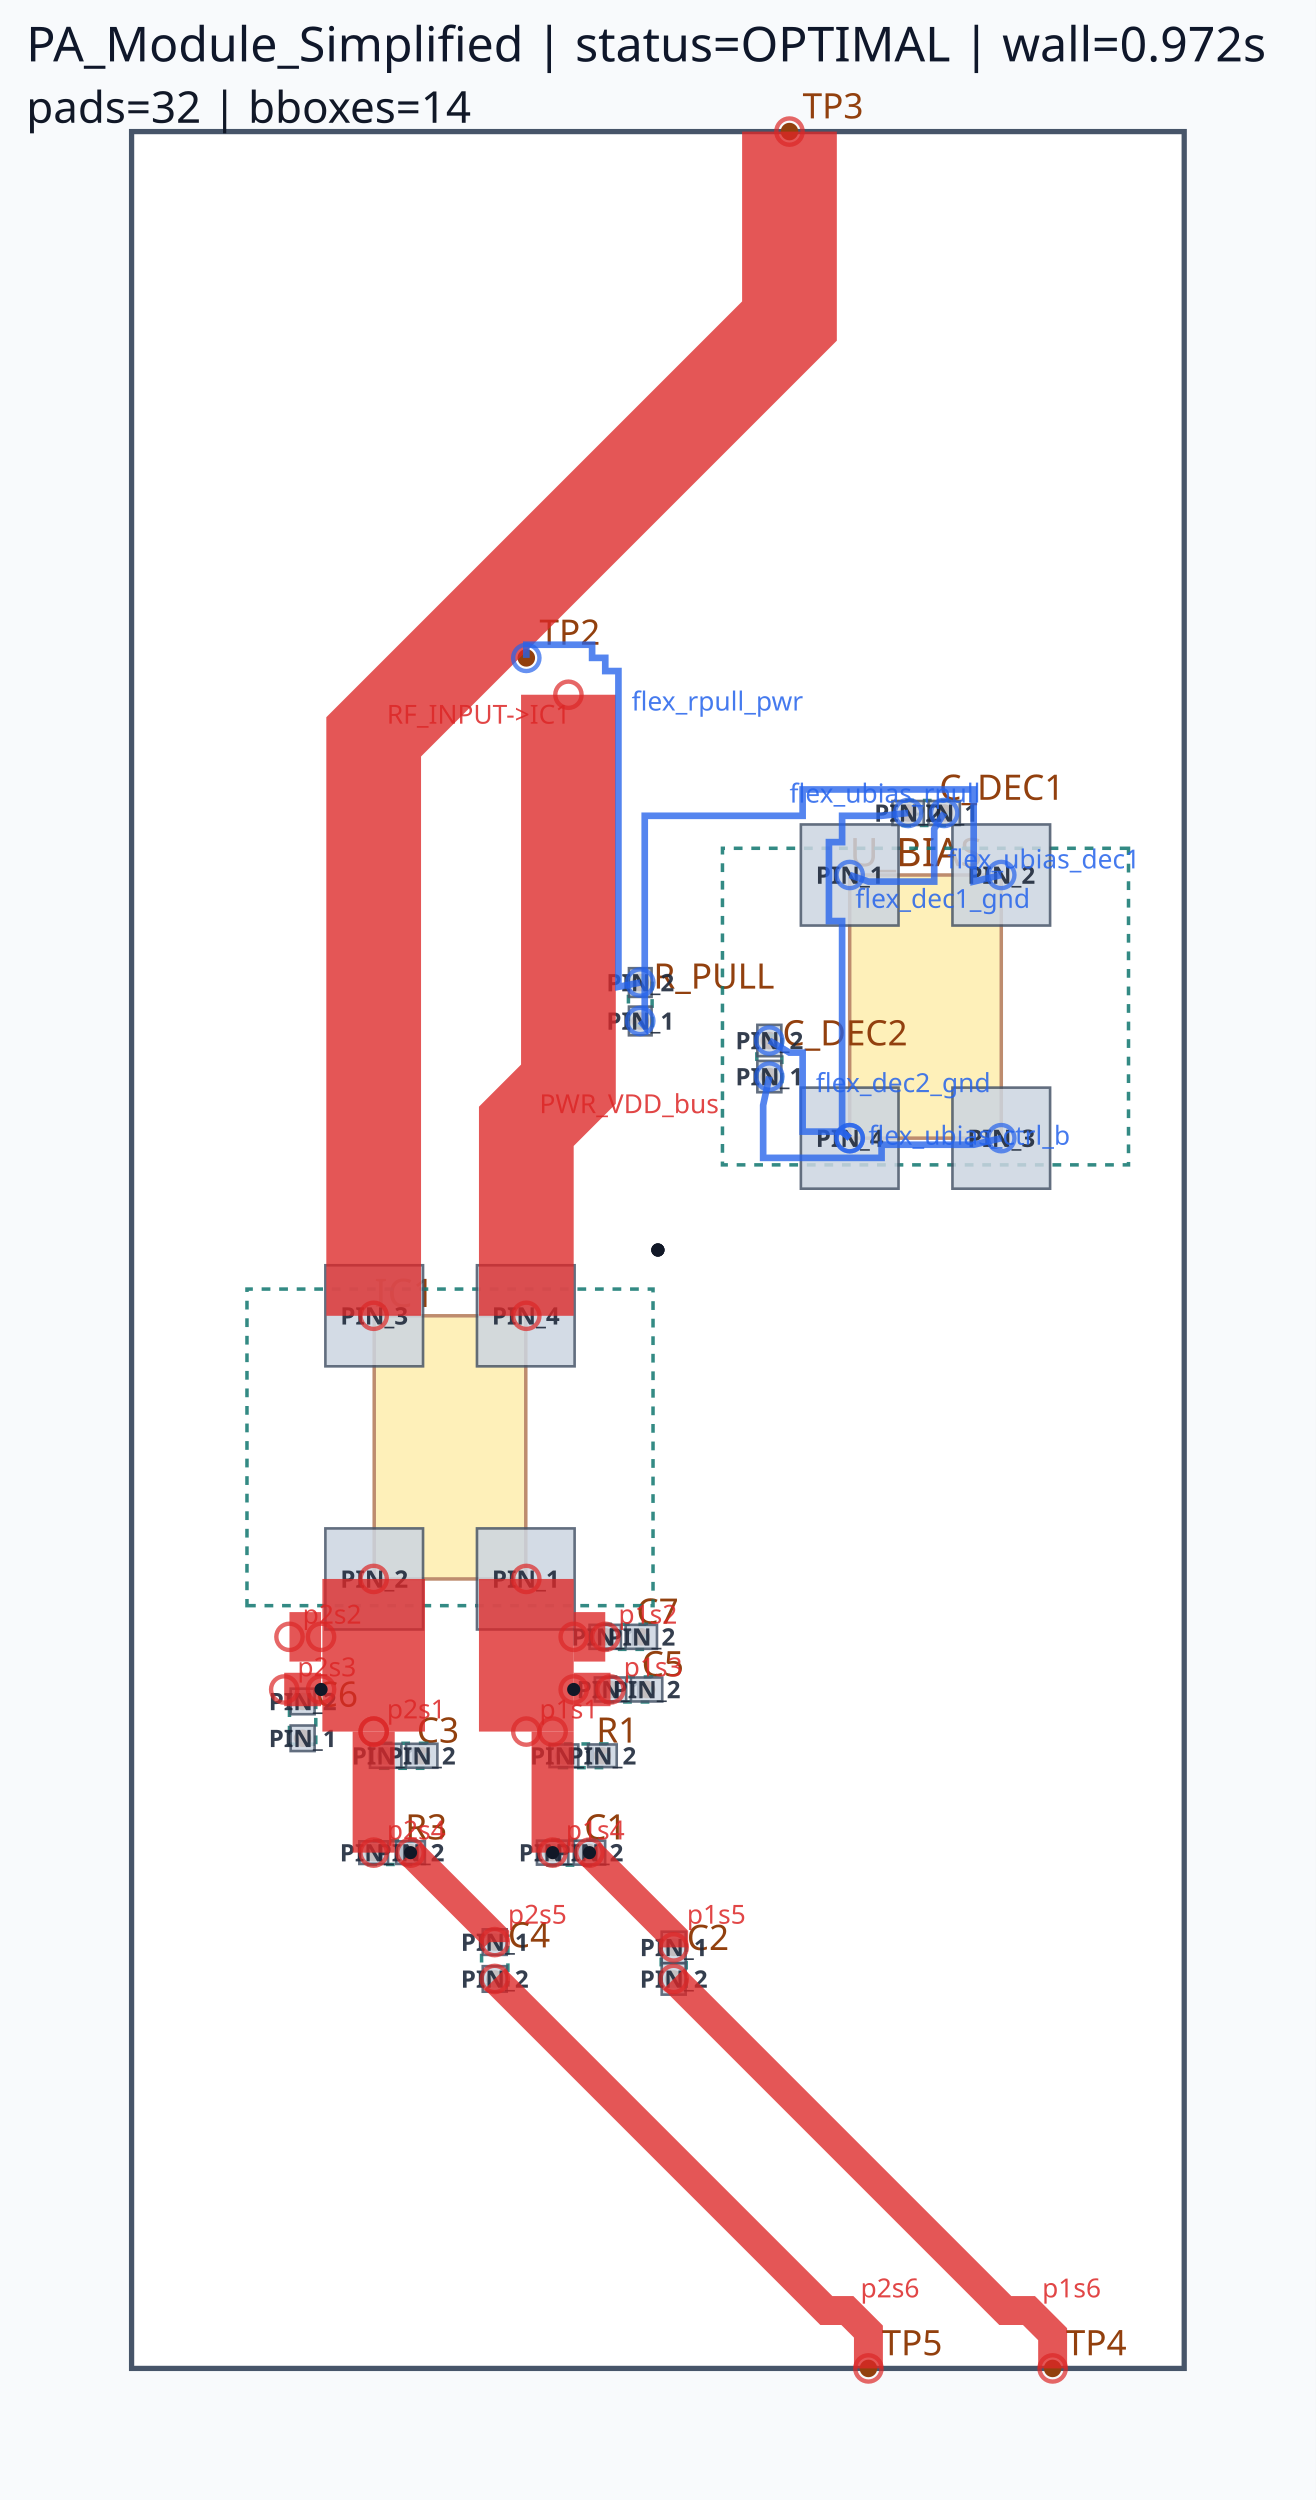
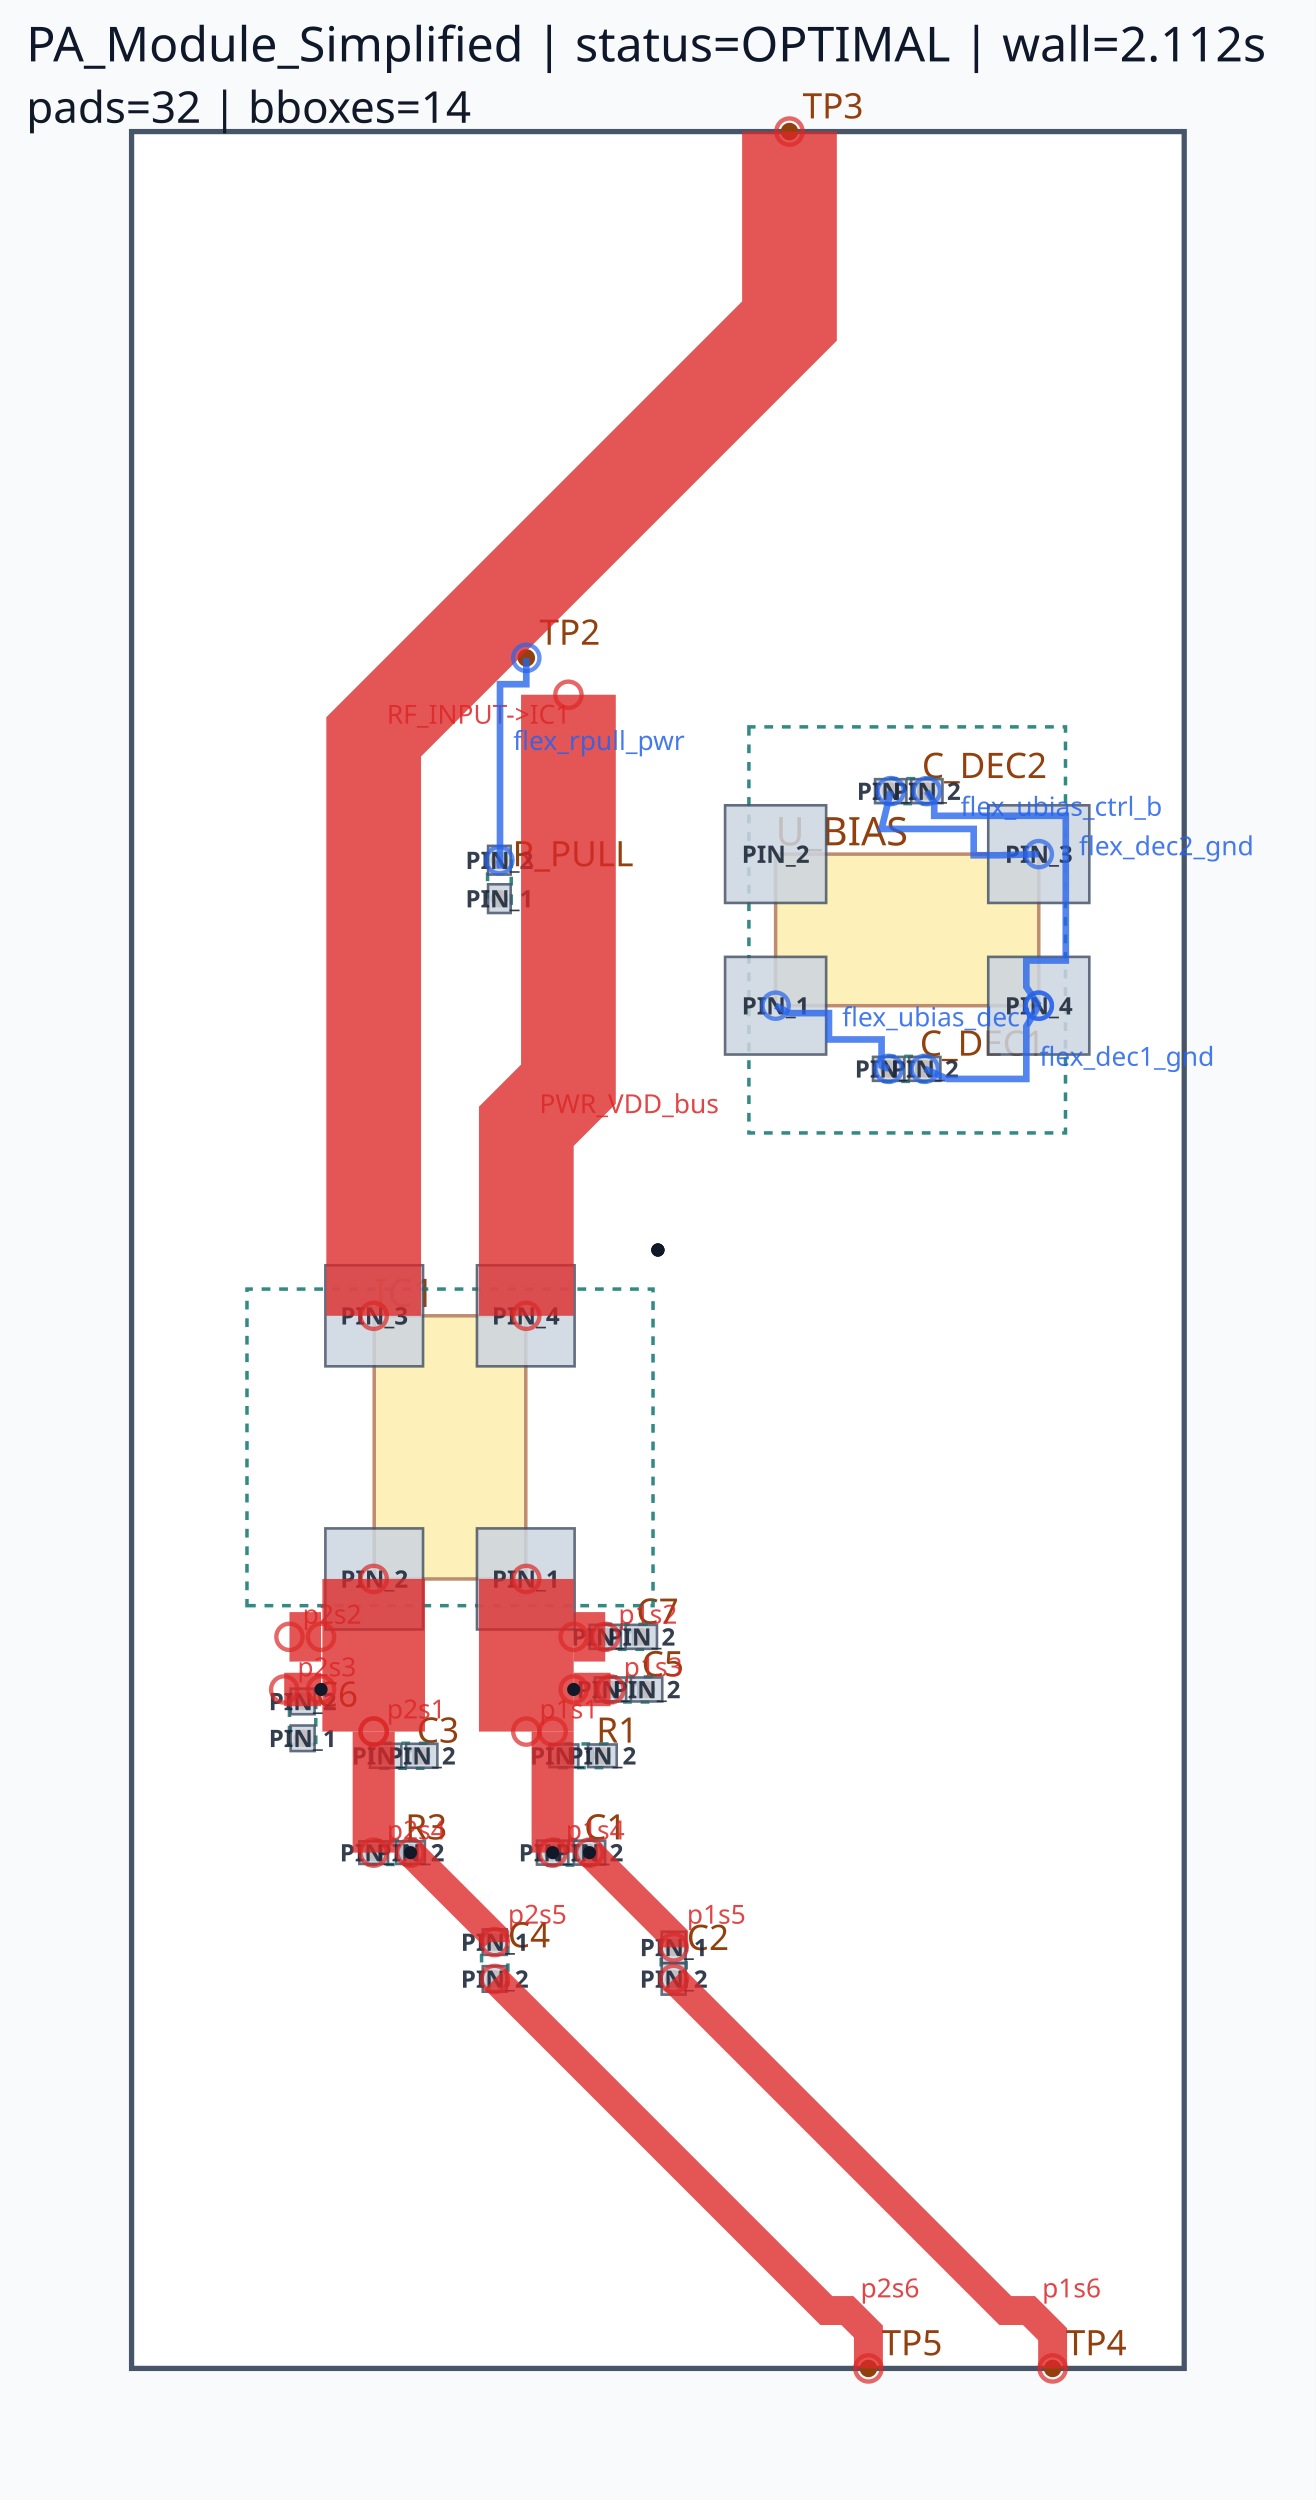
<svg xmlns="http://www.w3.org/2000/svg" viewBox="0 0 300.0 570.0" width="300.0" height="570.0">
  <rect x="0" y="0" width="100%" height="100%" fill="#f8fafc" />
  <rect x="30.00" y="30.00" width="240.00" height="510.00" fill="#ffffff" stroke="#475569" stroke-width="1.2" />
  <rect x="85.32" y="300.00" width="34.56" height="60.00" fill="#fde68a" stroke="#92400e" stroke-width="0.8" opacity="0.6" />
  <text x="85.32" y="298.00" font-family="sans-serif" font-size="9" fill="#92400e">IC1</text>
  <circle cx="120.00" cy="150.00" r="2" fill="#92400e" />
  <text x="123.00" y="147.00" font-family="sans-serif" font-size="8" fill="#92400e">TP2</text>
  <circle cx="180.00" cy="30.00" r="2" fill="#92400e" />
  <text x="183.00" y="27.00" font-family="sans-serif" font-size="8" fill="#92400e">TP3</text>
  <circle cx="240.00" cy="540.00" r="2" fill="#92400e" />
  <text x="243.00" y="537.00" font-family="sans-serif" font-size="8" fill="#92400e">TP4</text>
  <circle cx="198.00" cy="540.00" r="2" fill="#92400e" />
  <text x="201.00" y="537.00" font-family="sans-serif" font-size="8" fill="#92400e">TP5</text>
  <circle cx="126.00" cy="422.40" r="2" fill="#92400e" />
  <circle cx="134.40" cy="422.40" r="2" fill="#92400e" />
  <text x="133.20" y="419.40" font-family="sans-serif" font-size="8" fill="#92400e">C1</text>
  <circle cx="153.60" cy="444.00" r="2" fill="#92400e" />
  <circle cx="153.60" cy="451.20" r="2" fill="#92400e" />
  <text x="156.60" y="444.60" font-family="sans-serif" font-size="8" fill="#92400e">C2</text>
  <circle cx="112.80" cy="442.80" r="2" fill="#92400e" />
  <circle cx="112.80" cy="451.20" r="2" fill="#92400e" />
  <text x="115.80" y="444.00" font-family="sans-serif" font-size="8" fill="#92400e">C4</text>
  <circle cx="128.58" cy="400.32" r="2" fill="#92400e" />
  <circle cx="137.34" cy="400.32" r="2" fill="#92400e" />
  <text x="135.96" y="397.32" font-family="sans-serif" font-size="8" fill="#92400e">R1</text>
  <circle cx="85.20" cy="422.40" r="2" fill="#92400e" />
  <circle cx="93.60" cy="422.40" r="2" fill="#92400e" />
  <text x="92.40" y="419.40" font-family="sans-serif" font-size="8" fill="#92400e">R3</text>
  <circle cx="87.93" cy="400.32" r="2" fill="#92400e" />
  <circle cx="96.15" cy="400.32" r="2" fill="#92400e" />
  <text x="95.04" y="397.32" font-family="sans-serif" font-size="8" fill="#92400e">C3</text>
  <circle cx="139.20" cy="385.20" r="2" fill="#92400e" />
  <circle cx="147.42" cy="385.20" r="2" fill="#92400e" />
  <text x="146.31" y="382.20" font-family="sans-serif" font-size="8" fill="#92400e">C5</text>
  <circle cx="69.00" cy="396.33" r="2" fill="#92400e" />
  <circle cx="69.00" cy="387.93" r="2" fill="#92400e" />
  <text x="72.00" y="389.13" font-family="sans-serif" font-size="8" fill="#92400e">C6</text>
  <circle cx="138.00" cy="373.20" r="2" fill="#92400e" />
  <circle cx="146.22" cy="373.20" r="2" fill="#92400e" />
  <text x="145.11" y="370.20" font-family="sans-serif" font-size="8" fill="#92400e">C7</text>
-   <rect x="193.73" y="199.50" width="34.56" height="60.00" fill="#fde68a" stroke="#92400e" stroke-width="0.8" opacity="0.6" />
-   <text x="193.73" y="197.50" font-family="sans-serif" font-size="9" fill="#92400e">U_BIAS</text>
-   <circle cx="215.27" cy="185.36" r="2" fill="#92400e" />
-   <circle cx="207.05" cy="185.36" r="2" fill="#92400e" />
-   <text x="214.16" y="182.36" font-family="sans-serif" font-size="8" fill="#92400e">C_DEC1</text>
-   <circle cx="145.98" cy="232.78" r="2" fill="#92400e" />
-   <circle cx="145.98" cy="224.02" r="2" fill="#92400e" />
-   <text x="148.98" y="225.40" font-family="sans-serif" font-size="8" fill="#92400e">R_PULL</text>
-   <circle cx="175.41" cy="245.46" r="2" fill="#92400e" />
-   <circle cx="175.41" cy="237.24" r="2" fill="#92400e" />
-   <text x="178.41" y="238.35" font-family="sans-serif" font-size="8" fill="#92400e">C_DEC2</text>
+   <rect x="176.84" y="194.74" width="60.00" height="34.56" fill="#fde68a" stroke="#92400e" stroke-width="0.8" opacity="0.6" />
+   <text x="176.84" y="192.74" font-family="sans-serif" font-size="9" fill="#92400e">U_BIAS</text>
+   <circle cx="202.62" cy="243.70" r="2" fill="#92400e" />
+   <circle cx="210.84" cy="243.70" r="2" fill="#92400e" />
+   <text x="209.73" y="240.70" font-family="sans-serif" font-size="8" fill="#92400e">C_DEC1</text>
+   <circle cx="113.86" cy="204.89" r="2" fill="#92400e" />
+   <circle cx="113.86" cy="196.13" r="2" fill="#92400e" />
+   <text x="116.86" y="197.51" font-family="sans-serif" font-size="8" fill="#92400e">R_PULL</text>
+   <circle cx="203.09" cy="180.38" r="2" fill="#92400e" />
+   <circle cx="211.31" cy="180.38" r="2" fill="#92400e" />
+   <text x="210.20" y="177.38" font-family="sans-serif" font-size="8" fill="#92400e">C_DEC2</text>
  <path d="M 56.31,366.09 L 148.89,366.09 L 148.89,293.91 L 56.31,293.91 Z" class="component-bbox" fill="none" stroke="#0f766e" stroke-width="0.8" stroke-dasharray="2 2" opacity="0.85" />
  <path d="M 124.95,425.25 L 135.45,425.25 L 135.45,419.55 L 124.95,419.55 Z" class="component-bbox" fill="none" stroke="#0f766e" stroke-width="0.8" stroke-dasharray="2 2" opacity="0.85" />
  <path d="M 150.75,442.35 L 150.75,452.85 L 156.45,452.85 L 156.45,442.35 Z" class="component-bbox" fill="none" stroke="#0f766e" stroke-width="0.8" stroke-dasharray="2 2" opacity="0.85" />
  <path d="M 109.80,441.45 L 109.80,452.55 L 115.80,452.55 L 115.80,441.45 Z" class="component-bbox" fill="none" stroke="#0f766e" stroke-width="0.8" stroke-dasharray="2 2" opacity="0.85" />
  <path d="M 127.56,403.02 L 138.36,403.02 L 138.36,397.62 L 127.56,397.62 Z" class="component-bbox" fill="none" stroke="#0f766e" stroke-width="0.8" stroke-dasharray="2 2" opacity="0.85" />
  <path d="M 84.00,425.10 L 94.80,425.10 L 94.80,419.70 L 84.00,419.70 Z" class="component-bbox" fill="none" stroke="#0f766e" stroke-width="0.8" stroke-dasharray="2 2" opacity="0.85" />
  <path d="M 86.79,403.17 L 97.29,403.17 L 97.29,397.47 L 86.79,397.47 Z" class="component-bbox" fill="none" stroke="#0f766e" stroke-width="0.8" stroke-dasharray="2 2" opacity="0.85" />
  <path d="M 138.06,388.05 L 148.56,388.05 L 148.56,382.35 L 138.06,382.35 Z" class="component-bbox" fill="none" stroke="#0f766e" stroke-width="0.8" stroke-dasharray="2 2" opacity="0.85" />
  <path d="M 72.00,397.68 L 72.00,386.58 L 66.00,386.58 L 66.00,397.68 Z" class="component-bbox" fill="none" stroke="#0f766e" stroke-width="0.8" stroke-dasharray="2 2" opacity="0.85" />
  <path d="M 136.86,376.05 L 147.36,376.05 L 147.36,370.35 L 136.86,370.35 Z" class="component-bbox" fill="none" stroke="#0f766e" stroke-width="0.8" stroke-dasharray="2 2" opacity="0.85" />
-   <path d="M 257.30,193.41 L 164.72,193.41 L 164.72,265.59 L 257.30,265.59 Z" class="component-bbox" fill="none" stroke="#0f766e" stroke-width="0.8" stroke-dasharray="2 2" opacity="0.85" />
-   <path d="M 216.41,182.51 L 205.91,182.51 L 205.91,188.21 L 216.41,188.21 Z" class="component-bbox" fill="none" stroke="#0f766e" stroke-width="0.8" stroke-dasharray="2 2" opacity="0.85" />
-   <path d="M 148.68,233.80 L 148.68,223.00 L 143.28,223.00 L 143.28,233.80 Z" class="component-bbox" fill="none" stroke="#0f766e" stroke-width="0.8" stroke-dasharray="2 2" opacity="0.85" />
-   <path d="M 178.26,246.60 L 178.26,236.10 L 172.56,236.10 L 172.56,246.60 Z" class="component-bbox" fill="none" stroke="#0f766e" stroke-width="0.8" stroke-dasharray="2 2" opacity="0.85" />
+   <path d="M 170.75,165.73 L 170.75,258.31 L 242.93,258.31 L 242.93,165.73 Z" class="component-bbox" fill="none" stroke="#0f766e" stroke-width="0.8" stroke-dasharray="2 2" opacity="0.85" />
+   <path d="M 201.48,246.55 L 211.98,246.55 L 211.98,240.85 L 201.48,240.85 Z" class="component-bbox" fill="none" stroke="#0f766e" stroke-width="0.8" stroke-dasharray="2 2" opacity="0.85" />
+   <path d="M 116.56,205.91 L 116.56,195.11 L 111.16,195.11 L 111.16,205.91 Z" class="component-bbox" fill="none" stroke="#0f766e" stroke-width="0.8" stroke-dasharray="2 2" opacity="0.85" />
+   <path d="M 201.95,183.23 L 212.45,183.23 L 212.45,177.53 L 201.95,177.53 Z" class="component-bbox" fill="none" stroke="#0f766e" stroke-width="0.8" stroke-dasharray="2 2" opacity="0.85" />
  <polygon points="108.75,348.48 108.75,371.52 131.01,371.52 131.01,348.48" fill="#cbd5e1" stroke="#475569" stroke-width="0.6" opacity="0.85" />
  <text x="119.88" y="362.00" font-family="sans-serif" font-size="5.5" text-anchor="middle" font-weight="bold" fill="#1e293b" opacity="0.9">PIN_1</text>
  <polygon points="74.19,348.48 74.19,371.52 96.45,371.52 96.45,348.48" fill="#cbd5e1" stroke="#475569" stroke-width="0.6" opacity="0.85" />
  <text x="85.32" y="362.00" font-family="sans-serif" font-size="5.5" text-anchor="middle" font-weight="bold" fill="#1e293b" opacity="0.9">PIN_2</text>
  <polygon points="96.45,311.52 96.45,288.48 74.19,288.48 74.19,311.52" fill="#cbd5e1" stroke="#475569" stroke-width="0.6" opacity="0.85" />
  <text x="85.32" y="302.00" font-family="sans-serif" font-size="5.5" text-anchor="middle" font-weight="bold" fill="#1e293b" opacity="0.9">PIN_3</text>
  <polygon points="131.01,311.52 131.01,288.48 108.75,288.48 108.75,311.52" fill="#cbd5e1" stroke="#475569" stroke-width="0.6" opacity="0.85" />
  <text x="119.88" y="302.00" font-family="sans-serif" font-size="5.5" text-anchor="middle" font-weight="bold" fill="#1e293b" opacity="0.9">PIN_4</text>
  <polygon points="122.43,425.13 129.57,425.13 129.57,419.67 122.43,419.67" fill="#cbd5e1" stroke="#475569" stroke-width="0.6" opacity="0.85" />
  <text x="126.00" y="424.40" font-family="sans-serif" font-size="5.5" text-anchor="middle" font-weight="bold" fill="#1e293b" opacity="0.9">PIN_1</text>
  <polygon points="130.83,425.13 137.97,425.13 137.97,419.67 130.83,419.67" fill="#cbd5e1" stroke="#475569" stroke-width="0.6" opacity="0.85" />
  <text x="134.40" y="424.40" font-family="sans-serif" font-size="5.5" text-anchor="middle" font-weight="bold" fill="#1e293b" opacity="0.9">PIN_2</text>
  <polygon points="150.87,440.43 150.87,447.57 156.33,447.57 156.33,440.43" fill="#cbd5e1" stroke="#475569" stroke-width="0.6" opacity="0.85" />
  <text x="153.60" y="446.00" font-family="sans-serif" font-size="5.5" text-anchor="middle" font-weight="bold" fill="#1e293b" opacity="0.9">PIN_1</text>
  <polygon points="150.87,447.63 150.87,454.77 156.33,454.77 156.33,447.63" fill="#cbd5e1" stroke="#475569" stroke-width="0.6" opacity="0.85" />
  <text x="153.60" y="453.20" font-family="sans-serif" font-size="5.5" text-anchor="middle" font-weight="bold" fill="#1e293b" opacity="0.9">PIN_2</text>
  <polygon points="115.53,445.71 115.53,439.89 110.07,439.89 110.07,445.71" fill="#cbd5e1" stroke="#475569" stroke-width="0.6" opacity="0.85" />
  <text x="112.80" y="444.80" font-family="sans-serif" font-size="5.5" text-anchor="middle" font-weight="bold" fill="#1e293b" opacity="0.9">PIN_1</text>
  <polygon points="110.07,448.29 110.07,454.11 115.53,454.11 115.53,448.29" fill="#cbd5e1" stroke="#475569" stroke-width="0.6" opacity="0.85" />
  <text x="112.80" y="453.20" font-family="sans-serif" font-size="5.5" text-anchor="middle" font-weight="bold" fill="#1e293b" opacity="0.9">PIN_2</text>
  <polygon points="125.31,402.90 131.85,402.90 131.85,397.74 125.31,397.74" fill="#cbd5e1" stroke="#475569" stroke-width="0.6" opacity="0.85" />
  <text x="128.58" y="402.32" font-family="sans-serif" font-size="5.5" text-anchor="middle" font-weight="bold" fill="#1e293b" opacity="0.9">PIN_1</text>
  <polygon points="134.07,402.90 140.61,402.90 140.61,397.74 134.07,397.74" fill="#cbd5e1" stroke="#475569" stroke-width="0.6" opacity="0.85" />
  <text x="137.34" y="402.32" font-family="sans-serif" font-size="5.5" text-anchor="middle" font-weight="bold" fill="#1e293b" opacity="0.9">PIN_2</text>
  <polygon points="81.93,424.98 88.47,424.98 88.47,419.82 81.93,419.82" fill="#cbd5e1" stroke="#475569" stroke-width="0.6" opacity="0.85" />
  <text x="85.20" y="424.40" font-family="sans-serif" font-size="5.5" text-anchor="middle" font-weight="bold" fill="#1e293b" opacity="0.9">PIN_1</text>
  <polygon points="90.33,424.98 96.87,424.98 96.87,419.82 90.33,419.82" fill="#cbd5e1" stroke="#475569" stroke-width="0.6" opacity="0.85" />
  <text x="93.60" y="424.40" font-family="sans-serif" font-size="5.5" text-anchor="middle" font-weight="bold" fill="#1e293b" opacity="0.9">PIN_2</text>
  <polygon points="84.36,403.05 91.50,403.05 91.50,397.59 84.36,397.59" fill="#cbd5e1" stroke="#475569" stroke-width="0.6" opacity="0.85" />
  <text x="87.93" y="402.32" font-family="sans-serif" font-size="5.5" text-anchor="middle" font-weight="bold" fill="#1e293b" opacity="0.9">PIN_1</text>
  <polygon points="92.58,403.05 99.72,403.05 99.72,397.59 92.58,397.59" fill="#cbd5e1" stroke="#475569" stroke-width="0.6" opacity="0.85" />
  <text x="96.15" y="402.32" font-family="sans-serif" font-size="5.5" text-anchor="middle" font-weight="bold" fill="#1e293b" opacity="0.9">PIN_2</text>
  <polygon points="135.63,387.93 142.77,387.93 142.77,382.47 135.63,382.47" fill="#cbd5e1" stroke="#475569" stroke-width="0.6" opacity="0.85" />
  <text x="139.20" y="387.20" font-family="sans-serif" font-size="5.5" text-anchor="middle" font-weight="bold" fill="#1e293b" opacity="0.9">PIN_1</text>
  <polygon points="143.85,387.93 150.99,387.93 150.99,382.47 143.85,382.47" fill="#cbd5e1" stroke="#475569" stroke-width="0.6" opacity="0.85" />
  <text x="147.42" y="387.20" font-family="sans-serif" font-size="5.5" text-anchor="middle" font-weight="bold" fill="#1e293b" opacity="0.9">PIN_2</text>
  <polygon points="66.27,393.42 66.27,399.24 71.73,399.24 71.73,393.42" fill="#cbd5e1" stroke="#475569" stroke-width="0.6" opacity="0.85" />
  <text x="69.00" y="398.33" font-family="sans-serif" font-size="5.5" text-anchor="middle" font-weight="bold" fill="#1e293b" opacity="0.9">PIN_1</text>
  <polygon points="71.73,390.84 71.73,385.02 66.27,385.02 66.27,390.84" fill="#cbd5e1" stroke="#475569" stroke-width="0.6" opacity="0.85" />
  <text x="69.00" y="389.93" font-family="sans-serif" font-size="5.5" text-anchor="middle" font-weight="bold" fill="#1e293b" opacity="0.9">PIN_2</text>
  <polygon points="134.43,375.93 141.57,375.93 141.57,370.47 134.43,370.47" fill="#cbd5e1" stroke="#475569" stroke-width="0.6" opacity="0.85" />
  <text x="138.00" y="375.20" font-family="sans-serif" font-size="5.5" text-anchor="middle" font-weight="bold" fill="#1e293b" opacity="0.9">PIN_1</text>
  <polygon points="142.65,375.93 149.79,375.93 149.79,370.47 142.65,370.47" fill="#cbd5e1" stroke="#475569" stroke-width="0.6" opacity="0.85" />
  <text x="146.22" y="375.20" font-family="sans-serif" font-size="5.5" text-anchor="middle" font-weight="bold" fill="#1e293b" opacity="0.9">PIN_2</text>
-   <polygon points="204.86,211.02 204.86,187.98 182.60,187.98 182.60,211.02" fill="#cbd5e1" stroke="#475569" stroke-width="0.6" opacity="0.85" />
-   <text x="193.73" y="201.50" font-family="sans-serif" font-size="5.5" text-anchor="middle" font-weight="bold" fill="#1e293b" opacity="0.9">PIN_1</text>
-   <polygon points="239.42,211.02 239.42,187.98 217.16,187.98 217.16,211.02" fill="#cbd5e1" stroke="#475569" stroke-width="0.6" opacity="0.85" />
-   <text x="228.29" y="201.50" font-family="sans-serif" font-size="5.5" text-anchor="middle" font-weight="bold" fill="#1e293b" opacity="0.9">PIN_2</text>
-   <polygon points="217.16,247.98 217.16,271.02 239.42,271.02 239.42,247.98" fill="#cbd5e1" stroke="#475569" stroke-width="0.6" opacity="0.85" />
-   <text x="228.29" y="261.50" font-family="sans-serif" font-size="5.5" text-anchor="middle" font-weight="bold" fill="#1e293b" opacity="0.9">PIN_3</text>
-   <polygon points="182.60,247.98 182.60,271.02 204.86,271.02 204.86,247.98" fill="#cbd5e1" stroke="#475569" stroke-width="0.6" opacity="0.85" />
-   <text x="193.73" y="261.50" font-family="sans-serif" font-size="5.5" text-anchor="middle" font-weight="bold" fill="#1e293b" opacity="0.9">PIN_4</text>
-   <polygon points="218.84,182.63 211.70,182.63 211.70,188.09 218.84,188.09" fill="#cbd5e1" stroke="#475569" stroke-width="0.6" opacity="0.85" />
-   <text x="215.27" y="187.36" font-family="sans-serif" font-size="5.5" text-anchor="middle" font-weight="bold" fill="#1e293b" opacity="0.9">PIN_1</text>
-   <polygon points="210.62,182.63 203.48,182.63 203.48,188.09 210.62,188.09" fill="#cbd5e1" stroke="#475569" stroke-width="0.6" opacity="0.85" />
-   <text x="207.05" y="187.36" font-family="sans-serif" font-size="5.5" text-anchor="middle" font-weight="bold" fill="#1e293b" opacity="0.9">PIN_2</text>
-   <polygon points="148.56,236.05 148.56,229.51 143.40,229.51 143.40,236.05" fill="#cbd5e1" stroke="#475569" stroke-width="0.6" opacity="0.85" />
-   <text x="145.98" y="234.78" font-family="sans-serif" font-size="5.5" text-anchor="middle" font-weight="bold" fill="#1e293b" opacity="0.9">PIN_1</text>
-   <polygon points="148.56,227.29 148.56,220.75 143.40,220.75 143.40,227.29" fill="#cbd5e1" stroke="#475569" stroke-width="0.6" opacity="0.85" />
-   <text x="145.98" y="226.02" font-family="sans-serif" font-size="5.5" text-anchor="middle" font-weight="bold" fill="#1e293b" opacity="0.9">PIN_2</text>
-   <polygon points="178.14,249.03 178.14,241.89 172.68,241.89 172.68,249.03" fill="#cbd5e1" stroke="#475569" stroke-width="0.6" opacity="0.85" />
-   <text x="175.41" y="247.46" font-family="sans-serif" font-size="5.5" text-anchor="middle" font-weight="bold" fill="#1e293b" opacity="0.9">PIN_1</text>
-   <polygon points="178.14,240.81 178.14,233.67 172.68,233.67 172.68,240.81" fill="#cbd5e1" stroke="#475569" stroke-width="0.6" opacity="0.85" />
-   <text x="175.41" y="239.24" font-family="sans-serif" font-size="5.5" text-anchor="middle" font-weight="bold" fill="#1e293b" opacity="0.9">PIN_2</text>
+   <polygon points="188.36,218.17 165.32,218.17 165.32,240.43 188.36,240.43" fill="#cbd5e1" stroke="#475569" stroke-width="0.6" opacity="0.85" />
+   <text x="176.84" y="231.30" font-family="sans-serif" font-size="5.5" text-anchor="middle" font-weight="bold" fill="#1e293b" opacity="0.9">PIN_1</text>
+   <polygon points="188.36,183.61 165.32,183.61 165.32,205.87 188.36,205.87" fill="#cbd5e1" stroke="#475569" stroke-width="0.6" opacity="0.85" />
+   <text x="176.84" y="196.74" font-family="sans-serif" font-size="5.5" text-anchor="middle" font-weight="bold" fill="#1e293b" opacity="0.9">PIN_2</text>
+   <polygon points="225.32,205.87 248.36,205.87 248.36,183.61 225.32,183.61" fill="#cbd5e1" stroke="#475569" stroke-width="0.6" opacity="0.85" />
+   <text x="236.84" y="196.74" font-family="sans-serif" font-size="5.5" text-anchor="middle" font-weight="bold" fill="#1e293b" opacity="0.9">PIN_3</text>
+   <polygon points="225.32,240.43 248.36,240.43 248.36,218.17 225.32,218.17" fill="#cbd5e1" stroke="#475569" stroke-width="0.6" opacity="0.85" />
+   <text x="236.84" y="231.30" font-family="sans-serif" font-size="5.5" text-anchor="middle" font-weight="bold" fill="#1e293b" opacity="0.9">PIN_4</text>
+   <polygon points="199.05,246.43 206.19,246.43 206.19,240.97 199.05,240.97" fill="#cbd5e1" stroke="#475569" stroke-width="0.6" opacity="0.85" />
+   <text x="202.62" y="245.70" font-family="sans-serif" font-size="5.5" text-anchor="middle" font-weight="bold" fill="#1e293b" opacity="0.9">PIN_1</text>
+   <polygon points="207.27,246.43 214.41,246.43 214.41,240.97 207.27,240.97" fill="#cbd5e1" stroke="#475569" stroke-width="0.6" opacity="0.85" />
+   <text x="210.84" y="245.70" font-family="sans-serif" font-size="5.5" text-anchor="middle" font-weight="bold" fill="#1e293b" opacity="0.9">PIN_2</text>
+   <polygon points="116.44,208.16 116.44,201.62 111.28,201.62 111.28,208.16" fill="#cbd5e1" stroke="#475569" stroke-width="0.6" opacity="0.85" />
+   <text x="113.86" y="206.89" font-family="sans-serif" font-size="5.5" text-anchor="middle" font-weight="bold" fill="#1e293b" opacity="0.9">PIN_1</text>
+   <polygon points="116.44,199.40 116.44,192.86 111.28,192.86 111.28,199.40" fill="#cbd5e1" stroke="#475569" stroke-width="0.6" opacity="0.85" />
+   <text x="113.86" y="198.13" font-family="sans-serif" font-size="5.5" text-anchor="middle" font-weight="bold" fill="#1e293b" opacity="0.9">PIN_2</text>
+   <polygon points="199.52,183.11 206.66,183.11 206.66,177.65 199.52,177.65" fill="#cbd5e1" stroke="#475569" stroke-width="0.6" opacity="0.85" />
+   <text x="203.09" y="182.38" font-family="sans-serif" font-size="5.5" text-anchor="middle" font-weight="bold" fill="#1e293b" opacity="0.9">PIN_1</text>
+   <polygon points="207.74,183.11 214.88,183.11 214.88,177.65 207.74,177.65" fill="#cbd5e1" stroke="#475569" stroke-width="0.6" opacity="0.85" />
+   <text x="211.31" y="182.38" font-family="sans-serif" font-size="5.5" text-anchor="middle" font-weight="bold" fill="#1e293b" opacity="0.9">PIN_2</text>
  <polyline points="85.20,360.00 85.20,394.80" fill="none" stroke="#dc2626" stroke-width="23.40" stroke-linecap="butt" stroke-linejoin="miter" opacity="0.78" />
  <circle cx="85.20" cy="360.00" r="3" fill="none" stroke="#dc2626" stroke-width="1.0" opacity="0.7" />
  <circle cx="85.20" cy="394.80" r="3" fill="none" stroke="#dc2626" stroke-width="1.0" opacity="0.7" />
  <text x="88.20" y="391.80" font-family="sans-serif" font-size="6" fill="#dc2626" opacity="0.85">p2s1</text>
  <polyline points="120.00,360.00 120.00,394.80" fill="none" stroke="#dc2626" stroke-width="21.60" stroke-linecap="butt" stroke-linejoin="miter" opacity="0.78" />
  <circle cx="120.00" cy="360.00" r="3" fill="none" stroke="#dc2626" stroke-width="1.0" opacity="0.7" />
  <circle cx="120.00" cy="394.80" r="3" fill="none" stroke="#dc2626" stroke-width="1.0" opacity="0.7" />
  <text x="123.00" y="391.80" font-family="sans-serif" font-size="6" fill="#dc2626" opacity="0.85">p1s1</text>
  <polyline points="126.00,394.80 126.00,422.40" fill="none" stroke="#dc2626" stroke-width="9.60" stroke-linecap="butt" stroke-linejoin="miter" opacity="0.78" />
  <circle cx="126.00" cy="394.80" r="3" fill="none" stroke="#dc2626" stroke-width="1.0" opacity="0.7" />
  <circle cx="126.00" cy="422.40" r="3" fill="none" stroke="#dc2626" stroke-width="1.0" opacity="0.7" />
  <text x="129.00" y="419.40" font-family="sans-serif" font-size="6" fill="#dc2626" opacity="0.85">p1s4</text>
  <polyline points="85.20,394.80 85.20,422.40" fill="none" stroke="#dc2626" stroke-width="9.60" stroke-linecap="butt" stroke-linejoin="miter" opacity="0.78" />
  <circle cx="85.20" cy="394.80" r="3" fill="none" stroke="#dc2626" stroke-width="1.0" opacity="0.7" />
  <circle cx="85.20" cy="422.40" r="3" fill="none" stroke="#dc2626" stroke-width="1.0" opacity="0.7" />
  <text x="88.20" y="419.40" font-family="sans-serif" font-size="6" fill="#dc2626" opacity="0.85">p2s4</text>
  <polyline points="130.80,373.20 138.00,373.20" fill="none" stroke="#dc2626" stroke-width="11.28" stroke-linecap="butt" stroke-linejoin="miter" opacity="0.78" />
  <circle cx="130.80" cy="373.20" r="3" fill="none" stroke="#dc2626" stroke-width="1.0" opacity="0.7" />
  <circle cx="138.00" cy="373.20" r="3" fill="none" stroke="#dc2626" stroke-width="1.0" opacity="0.7" />
  <text x="141.00" y="370.20" font-family="sans-serif" font-size="6" fill="#dc2626" opacity="0.85">p1s2</text>
  <polyline points="73.20,373.20 66.00,373.20" fill="none" stroke="#dc2626" stroke-width="11.28" stroke-linecap="butt" stroke-linejoin="miter" opacity="0.78" />
  <circle cx="73.20" cy="373.20" r="3" fill="none" stroke="#dc2626" stroke-width="1.0" opacity="0.7" />
  <circle cx="66.00" cy="373.20" r="3" fill="none" stroke="#dc2626" stroke-width="1.0" opacity="0.7" />
  <text x="69.00" y="370.20" font-family="sans-serif" font-size="6" fill="#dc2626" opacity="0.85">p2s2</text>
  <polyline points="134.40,422.40 153.60,441.60 153.60,444.00" fill="none" stroke="#dc2626" stroke-width="6.60" stroke-linecap="butt" stroke-linejoin="miter" opacity="0.78" />
  <circle cx="134.40" cy="422.40" r="3" fill="none" stroke="#dc2626" stroke-width="1.0" opacity="0.7" />
  <circle cx="153.60" cy="444.00" r="3" fill="none" stroke="#dc2626" stroke-width="1.0" opacity="0.7" />
  <text x="156.60" y="438.60" font-family="sans-serif" font-size="6" fill="#dc2626" opacity="0.85">p1s5</text>
  <polyline points="93.60,422.40 112.80,441.60 112.80,442.80" fill="none" stroke="#dc2626" stroke-width="6.60" stroke-linecap="butt" stroke-linejoin="miter" opacity="0.78" />
  <circle cx="93.60" cy="422.40" r="3" fill="none" stroke="#dc2626" stroke-width="1.0" opacity="0.7" />
  <circle cx="112.80" cy="442.80" r="3" fill="none" stroke="#dc2626" stroke-width="1.0" opacity="0.7" />
  <text x="115.80" y="438.60" font-family="sans-serif" font-size="6" fill="#dc2626" opacity="0.85">p2s5</text>
  <polyline points="130.80,385.20 139.20,385.20" fill="none" stroke="#dc2626" stroke-width="7.62" stroke-linecap="butt" stroke-linejoin="miter" opacity="0.78" />
  <circle cx="130.80" cy="385.20" r="3" fill="none" stroke="#dc2626" stroke-width="1.0" opacity="0.7" />
  <circle cx="139.20" cy="385.20" r="3" fill="none" stroke="#dc2626" stroke-width="1.0" opacity="0.7" />
  <text x="142.20" y="382.20" font-family="sans-serif" font-size="6" fill="#dc2626" opacity="0.85">p1s3</text>
  <polyline points="73.20,385.20 64.80,385.20" fill="none" stroke="#dc2626" stroke-width="7.62" stroke-linecap="butt" stroke-linejoin="miter" opacity="0.78" />
  <circle cx="73.20" cy="385.20" r="3" fill="none" stroke="#dc2626" stroke-width="1.0" opacity="0.7" />
  <circle cx="64.80" cy="385.20" r="3" fill="none" stroke="#dc2626" stroke-width="1.0" opacity="0.7" />
  <text x="67.80" y="382.20" font-family="sans-serif" font-size="6" fill="#dc2626" opacity="0.85">p2s3</text>
  <polyline points="180.00,30.00 180.00,73.20 85.20,168.00 85.20,300.00" fill="none" stroke="#dc2626" stroke-width="21.60" stroke-linecap="butt" stroke-linejoin="miter" opacity="0.78" />
  <circle cx="180.00" cy="30.00" r="3" fill="none" stroke="#dc2626" stroke-width="1.0" opacity="0.7" />
  <circle cx="85.20" cy="300.00" r="3" fill="none" stroke="#dc2626" stroke-width="1.0" opacity="0.7" />
  <text x="88.20" y="165.00" font-family="sans-serif" font-size="6" fill="#dc2626" opacity="0.85">RF_INPUT-&gt;IC1</text>
  <polyline points="129.60,158.40 129.60,247.20 120.00,256.80 120.00,300.00" fill="none" stroke="#dc2626" stroke-width="21.60" stroke-linecap="butt" stroke-linejoin="miter" opacity="0.78" />
  <circle cx="129.60" cy="158.40" r="3" fill="none" stroke="#dc2626" stroke-width="1.0" opacity="0.7" />
  <circle cx="120.00" cy="300.00" r="3" fill="none" stroke="#dc2626" stroke-width="1.0" opacity="0.7" />
  <text x="123.00" y="253.80" font-family="sans-serif" font-size="6" fill="#dc2626" opacity="0.85">PWR_VDD_bus</text>
  <polyline points="153.60,451.20 229.20,526.80 234.60,526.80 240.00,532.20 240.00,540.00" fill="none" stroke="#dc2626" stroke-width="6.60" stroke-linecap="butt" stroke-linejoin="miter" opacity="0.78" />
  <circle cx="153.60" cy="451.20" r="3" fill="none" stroke="#dc2626" stroke-width="1.0" opacity="0.7" />
  <circle cx="240.00" cy="540.00" r="3" fill="none" stroke="#dc2626" stroke-width="1.0" opacity="0.7" />
  <text x="237.60" y="523.80" font-family="sans-serif" font-size="6" fill="#dc2626" opacity="0.85">p1s6</text>
  <polyline points="112.80,451.20 188.40,526.80 193.20,526.80 198.00,531.60 198.00,540.00" fill="none" stroke="#dc2626" stroke-width="6.60" stroke-linecap="butt" stroke-linejoin="miter" opacity="0.78" />
  <circle cx="112.80" cy="451.20" r="3" fill="none" stroke="#dc2626" stroke-width="1.0" opacity="0.7" />
  <circle cx="198.00" cy="540.00" r="3" fill="none" stroke="#dc2626" stroke-width="1.0" opacity="0.7" />
  <text x="196.20" y="523.80" font-family="sans-serif" font-size="6" fill="#dc2626" opacity="0.85">p2s6</text>
-   <polyline points="193.73,199.50 198.00,201.00 204.00,201.00 210.00,201.00 213.00,201.00 213.00,195.00 213.00,189.00 215.27,185.36" fill="none" stroke="#2563eb" stroke-width="1.52" stroke-linecap="butt" stroke-linejoin="miter" opacity="0.78" />
-   <circle cx="193.73" cy="199.50" r="3" fill="none" stroke="#2563eb" stroke-width="1.0" opacity="0.7" />
-   <circle cx="215.27" cy="185.36" r="3" fill="none" stroke="#2563eb" stroke-width="1.0" opacity="0.7" />
-   <text x="216.00" y="198.00" font-family="sans-serif" font-size="6" fill="#2563eb" opacity="0.85">flex_ubias_dec1</text>
-   <polyline points="207.05,185.36 201.00,186.00 195.00,186.00 192.00,186.00 192.00,192.00 189.00,192.00 189.00,198.00 189.00,204.00 189.00,210.00 192.00,210.00 192.00,216.00 192.00,222.00 192.00,228.00 192.00,234.00 192.00,240.00 192.00,246.00 192.00,252.00 192.00,258.00 193.73,259.50" fill="none" stroke="#2563eb" stroke-width="1.52" stroke-linecap="butt" stroke-linejoin="miter" opacity="0.78" />
-   <circle cx="207.05" cy="185.36" r="3" fill="none" stroke="#2563eb" stroke-width="1.0" opacity="0.7" />
-   <circle cx="193.73" cy="259.50" r="3" fill="none" stroke="#2563eb" stroke-width="1.0" opacity="0.7" />
-   <text x="195.00" y="207.00" font-family="sans-serif" font-size="6" fill="#2563eb" opacity="0.85">flex_dec1_gnd</text>
-   <polyline points="228.29,199.50 222.00,201.00 222.00,195.00 222.00,189.00 222.00,183.00 222.00,180.00 216.00,180.00 210.00,180.00 204.00,180.00 198.00,180.00 192.00,180.00 186.00,180.00 183.00,180.00 183.00,186.00 177.00,186.00 171.00,186.00 165.00,186.00 159.00,186.00 153.00,186.00 147.00,186.00 147.00,192.00 147.00,198.00 147.00,204.00 147.00,210.00 147.00,216.00 147.00,222.00 147.00,228.00 147.00,234.00 145.98,232.78" fill="none" stroke="#2563eb" stroke-width="1.52" stroke-linecap="butt" stroke-linejoin="miter" opacity="0.78" />
-   <circle cx="228.29" cy="199.50" r="3" fill="none" stroke="#2563eb" stroke-width="1.0" opacity="0.7" />
-   <circle cx="145.98" cy="232.78" r="3" fill="none" stroke="#2563eb" stroke-width="1.0" opacity="0.7" />
-   <text x="180.00" y="183.00" font-family="sans-serif" font-size="6" fill="#2563eb" opacity="0.85">flex_ubias_rpull</text>
-   <polyline points="145.98,224.02 141.00,225.00 141.00,219.00 141.00,213.00 141.00,207.00 141.00,201.00 141.00,195.00 141.00,189.00 141.00,183.00 141.00,177.00 141.00,171.00 141.00,165.00 141.00,159.00 141.00,153.00 138.00,153.00 138.00,150.00 135.00,150.00 135.00,147.00 129.00,147.00 123.00,147.00 120.00,147.00 120.00,150.00" fill="none" stroke="#2563eb" stroke-width="1.52" stroke-linecap="butt" stroke-linejoin="miter" opacity="0.78" />
-   <circle cx="145.98" cy="224.02" r="3" fill="none" stroke="#2563eb" stroke-width="1.0" opacity="0.7" />
+   <polyline points="176.84,229.30 180.00,231.00 186.00,231.00 189.00,231.00 189.00,237.00 195.00,237.00 201.00,237.00 201.00,243.00 202.62,243.70" fill="none" stroke="#2563eb" stroke-width="1.52" stroke-linecap="butt" stroke-linejoin="miter" opacity="0.78" />
+   <circle cx="176.84" cy="229.30" r="3" fill="none" stroke="#2563eb" stroke-width="1.0" opacity="0.7" />
+   <circle cx="202.62" cy="243.70" r="3" fill="none" stroke="#2563eb" stroke-width="1.0" opacity="0.7" />
+   <text x="192.00" y="234.00" font-family="sans-serif" font-size="6" fill="#2563eb" opacity="0.85">flex_ubias_dec1</text>
+   <polyline points="210.84,243.70 216.00,246.00 222.00,246.00 228.00,246.00 234.00,246.00 234.00,240.00 234.00,234.00 236.84,229.30" fill="none" stroke="#2563eb" stroke-width="1.52" stroke-linecap="butt" stroke-linejoin="miter" opacity="0.78" />
+   <circle cx="210.84" cy="243.70" r="3" fill="none" stroke="#2563eb" stroke-width="1.0" opacity="0.7" />
+   <circle cx="236.84" cy="229.30" r="3" fill="none" stroke="#2563eb" stroke-width="1.0" opacity="0.7" />
+   <text x="237.00" y="243.00" font-family="sans-serif" font-size="6" fill="#2563eb" opacity="0.85">flex_dec1_gnd</text>
+   <polyline points="113.86,196.13 114.00,198.00 114.00,192.00 114.00,186.00 114.00,180.00 114.00,174.00 114.00,168.00 114.00,162.00 114.00,156.00 120.00,156.00 120.00,150.00" fill="none" stroke="#2563eb" stroke-width="1.52" stroke-linecap="butt" stroke-linejoin="miter" opacity="0.78" />
+   <circle cx="113.86" cy="196.13" r="3" fill="none" stroke="#2563eb" stroke-width="1.0" opacity="0.7" />
  <circle cx="120.00" cy="150.00" r="3" fill="none" stroke="#2563eb" stroke-width="1.0" opacity="0.7" />
-   <text x="144.00" y="162.00" font-family="sans-serif" font-size="6" fill="#2563eb" opacity="0.85">flex_rpull_pwr</text>
-   <polyline points="228.29,259.50 222.00,261.00 216.00,261.00 210.00,261.00 204.00,261.00 201.00,261.00 201.00,264.00 195.00,264.00 189.00,264.00 183.00,264.00 177.00,264.00 174.00,264.00 174.00,258.00 174.00,252.00 175.41,245.46" fill="none" stroke="#2563eb" stroke-width="1.52" stroke-linecap="butt" stroke-linejoin="miter" opacity="0.78" />
-   <circle cx="228.29" cy="259.50" r="3" fill="none" stroke="#2563eb" stroke-width="1.0" opacity="0.7" />
-   <circle cx="175.41" cy="245.46" r="3" fill="none" stroke="#2563eb" stroke-width="1.0" opacity="0.7" />
-   <text x="198.00" y="261.00" font-family="sans-serif" font-size="6" fill="#2563eb" opacity="0.85">flex_ubias_ctrl_b</text>
-   <polyline points="175.41,237.24 180.00,240.00 183.00,240.00 183.00,246.00 183.00,252.00 183.00,258.00 189.00,258.00 192.00,258.00 193.73,259.50" fill="none" stroke="#2563eb" stroke-width="1.52" stroke-linecap="butt" stroke-linejoin="miter" opacity="0.78" />
-   <circle cx="175.41" cy="237.24" r="3" fill="none" stroke="#2563eb" stroke-width="1.0" opacity="0.7" />
-   <circle cx="193.73" cy="259.50" r="3" fill="none" stroke="#2563eb" stroke-width="1.0" opacity="0.7" />
-   <text x="186.00" y="249.00" font-family="sans-serif" font-size="6" fill="#2563eb" opacity="0.85">flex_dec2_gnd</text>
+   <text x="117.00" y="171.00" font-family="sans-serif" font-size="6" fill="#2563eb" opacity="0.85">flex_rpull_pwr</text>
+   <polyline points="236.84,194.74 228.00,195.00 222.00,195.00 222.00,189.00 216.00,189.00 210.00,189.00 204.00,189.00 201.00,189.00 203.09,180.38" fill="none" stroke="#2563eb" stroke-width="1.52" stroke-linecap="butt" stroke-linejoin="miter" opacity="0.78" />
+   <circle cx="236.84" cy="194.74" r="3" fill="none" stroke="#2563eb" stroke-width="1.0" opacity="0.7" />
+   <circle cx="203.09" cy="180.38" r="3" fill="none" stroke="#2563eb" stroke-width="1.0" opacity="0.7" />
+   <text x="219.00" y="186.00" font-family="sans-serif" font-size="6" fill="#2563eb" opacity="0.85">flex_ubias_ctrl_b</text>
+   <polyline points="211.31,180.38 213.00,183.00 213.00,186.00 219.00,186.00 225.00,186.00 231.00,186.00 237.00,186.00 243.00,186.00 243.00,192.00 243.00,198.00 243.00,204.00 243.00,210.00 243.00,216.00 243.00,219.00 237.00,219.00 234.00,219.00 234.00,225.00 236.84,229.30" fill="none" stroke="#2563eb" stroke-width="1.52" stroke-linecap="butt" stroke-linejoin="miter" opacity="0.78" />
+   <circle cx="211.31" cy="180.38" r="3" fill="none" stroke="#2563eb" stroke-width="1.0" opacity="0.7" />
+   <circle cx="236.84" cy="229.30" r="3" fill="none" stroke="#2563eb" stroke-width="1.0" opacity="0.7" />
+   <text x="246.00" y="195.00" font-family="sans-serif" font-size="6" fill="#2563eb" opacity="0.85">flex_dec2_gnd</text>
  <circle cx="130.80" cy="385.20" r="1.5" fill="#111827" />
  <circle cx="150.00" cy="285.00" r="1.5" fill="#111827" />
  <circle cx="126.00" cy="422.40" r="1.5" fill="#111827" />
  <circle cx="134.40" cy="422.40" r="1.5" fill="#111827" />
  <circle cx="73.20" cy="385.20" r="1.5" fill="#111827" />
  <circle cx="150.00" cy="285.00" r="1.5" fill="#111827" />
  <circle cx="150.00" cy="285.00" r="1.5" fill="#111827" />
  <circle cx="93.60" cy="422.40" r="1.5" fill="#111827" />
-   <text x="6" y="14" font-family="sans-serif" font-size="11" fill="#0f172a">PA_Module_Simplified | status=OPTIMAL | wall=0.972s</text>
+   <text x="6" y="14" font-family="sans-serif" font-size="11" fill="#0f172a">PA_Module_Simplified | status=OPTIMAL | wall=2.112s</text>
  <text x="6" y="28" font-family="sans-serif" font-size="10" fill="#111827">pads=32 | bboxes=14</text>
</svg>
